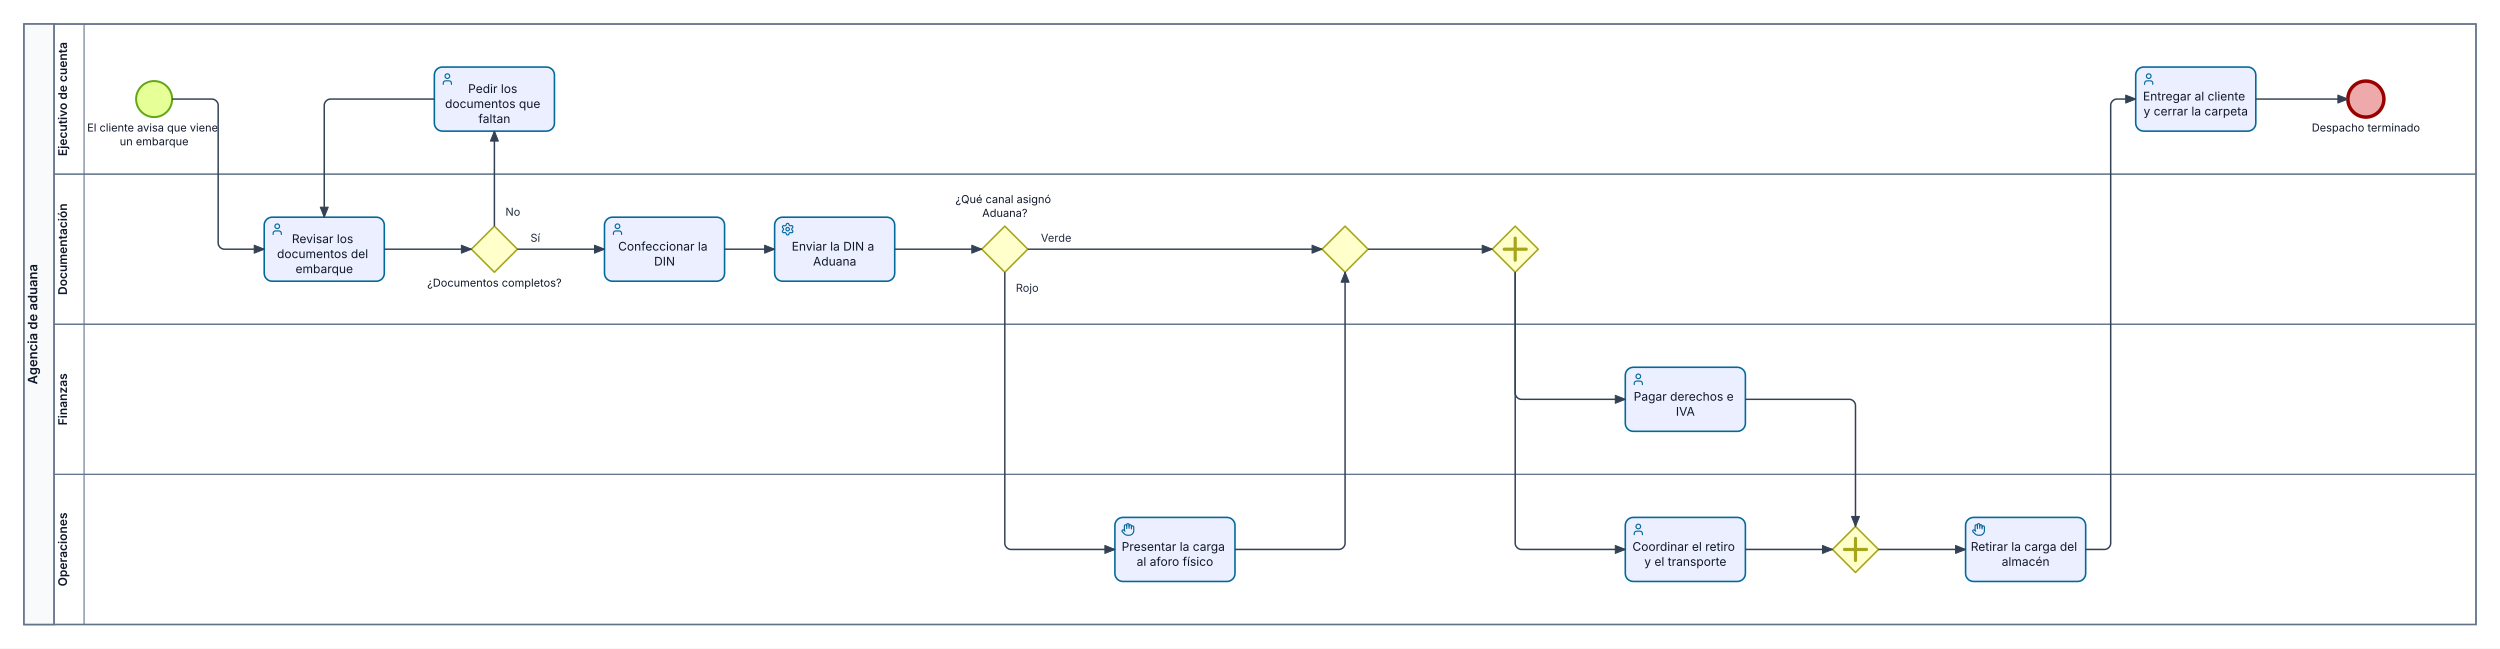
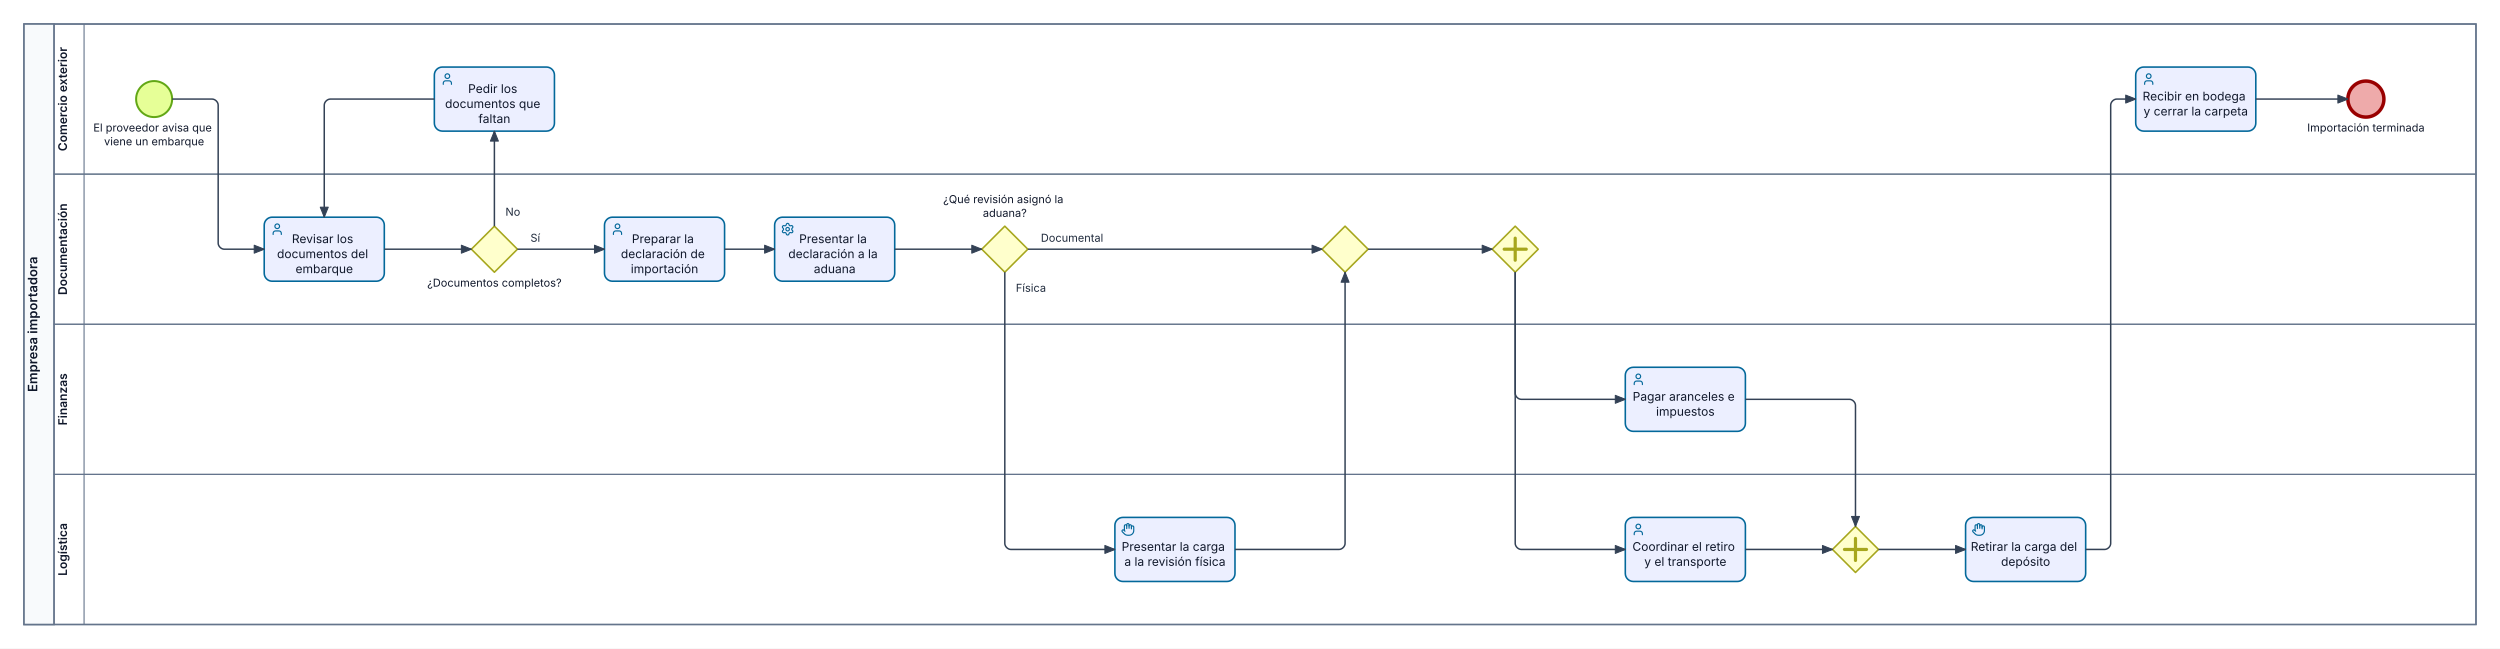
<svg xmlns="http://www.w3.org/2000/svg" width="2498" height="648" viewBox="56 36 2498 648">
  <defs>
    <marker id="fl-flecha-1" viewBox="0 0 12 10" refX="11" refY="5" markerWidth="12" markerHeight="10" orient="auto-start-reverse" markerUnits="userSpaceOnUse">
      <path d="M1,1 L11,5 L1,9 z" style="fill: rgb(51, 65, 85); stroke: rgb(51, 65, 85); stroke-width: 1px; stroke-linejoin: round;" />
    </marker>
    <marker id="fl-abierta-1" viewBox="0 0 12 10" refX="11" refY="5" markerWidth="12" markerHeight="10" orient="auto-start-reverse" markerUnits="userSpaceOnUse">
      <path d="M1,1 L11,5 L1,9 z" style="fill: rgb(255, 255, 255); stroke: rgb(51, 65, 85); stroke-width: 1.2px; stroke-linejoin: round;" />
    </marker>
    <marker id="fl-linea-1" viewBox="0 0 12 10" refX="11" refY="5" markerWidth="12" markerHeight="10" orient="auto-start-reverse" markerUnits="userSpaceOnUse">
      <path d="M1,1 L11,5 L1,9" style="fill: none; stroke: rgb(51, 65, 85); stroke-width: 1.2px;" />
    </marker>
    <marker id="fl-circulo-1" viewBox="0 0 12 10" refX="6" refY="5" markerWidth="12" markerHeight="10" orient="auto-start-reverse" markerUnits="userSpaceOnUse">
      <path d="M6,2 a3,3 0 1 1 0,6 a3,3 0 1 1 0,-6" style="fill: rgb(255, 255, 255); stroke: rgb(51, 65, 85); stroke-width: 1.2px;" />
    </marker>
    <marker id="fl-defecto-1" viewBox="0 0 12 10" refX="-6" refY="5" markerWidth="12" markerHeight="10" orient="auto-start-reverse" markerUnits="userSpaceOnUse">
      <path d="M2,1 L8,9" style="fill: none; stroke: rgb(51, 65, 85); stroke-width: 1.4px;" />
    </marker>
  </defs>
  <rect x="56" y="36" width="2498" height="648" fill="#ffffff" />
  <g data-element-id="__raiz_aduana_intermedia_colab0">
    <g class="djs-group">
-       <g class="djs-element djs-shape" data-element-id="aduana_intermedia_pool_agencia" style="display: block;" transform="matrix(1 0 0 1 80 60)">
+       <g class="djs-element djs-shape" data-element-id="aduana_intermedia_pool_empresa" style="display: block;" transform="matrix(1 0 0 1 80 60)">
        <g class="djs-visual">
          <rect x="0" y="0" width="2450" height="600" rx="0" ry="0" style="fill: rgb(255, 255, 255); stroke: rgb(100, 116, 139); stroke-width: 1.6px;" />
          <rect x="0" y="0" width="30" height="600" style="fill: rgb(248, 250, 252); stroke: rgb(100, 116, 139); stroke-width: 1.6px;" />
          <text class="fl-texto" transform="rotate(-90 9 300)" style="font-family: Inter, &quot;Segoe UI&quot;, system-ui, sans-serif; font-size: 13px; font-weight: 600; fill: rgb(15, 23, 42); text-anchor: middle;">
-             <tspan x="9" y="304.225">Agencia de aduana</tspan>
+             <tspan x="9" y="304.225">Empresa importadora</tspan>
          </text>
        </g>
      </g>
      <g class="djs-children">
        <g class="djs-group">
          <g class="djs-element djs-shape" data-element-id="aduana_intermedia_carril_ejec" style="display: block;" transform="matrix(1 0 0 1 110 60)">
            <g class="djs-visual">
              <rect x="0" y="0" width="2420" height="150" rx="0" ry="0" style="fill: none; stroke: rgb(100, 116, 139); stroke-width: 1.1px;" />
              <path d="M30,0 V150" style="stroke: rgb(100, 116, 139); stroke-width: 1.1px; fill: none;" />
              <text class="fl-texto" transform="rotate(-90 9 75)" style="font-family: Inter, &quot;Segoe UI&quot;, system-ui, sans-serif; font-size: 12px; font-weight: 600; fill: rgb(15, 23, 42); text-anchor: middle;">
-                 <tspan x="9" y="78.9">Ejecutivo de cuenta</tspan>
+                 <tspan x="9" y="78.9">Comercio exterior</tspan>
              </text>
            </g>
          </g>
        </g>
        <g class="djs-group">
          <g class="djs-element djs-shape" data-element-id="aduana_intermedia_carril_docu" style="display: block;" transform="matrix(1 0 0 1 110 210)">
            <g class="djs-visual">
              <rect x="0" y="0" width="2420" height="150" rx="0" ry="0" style="fill: none; stroke: rgb(100, 116, 139); stroke-width: 1.1px;" />
              <path d="M30,0 V150" style="stroke: rgb(100, 116, 139); stroke-width: 1.1px; fill: none;" />
              <text class="fl-texto" transform="rotate(-90 9 75)" style="font-family: Inter, &quot;Segoe UI&quot;, system-ui, sans-serif; font-size: 12px; font-weight: 600; fill: rgb(15, 23, 42); text-anchor: middle;">
                <tspan x="9" y="78.9">Documentación</tspan>
              </text>
            </g>
          </g>
        </g>
        <g class="djs-group">
          <g class="djs-element djs-shape" data-element-id="aduana_intermedia_carril_finz" style="display: block;" transform="matrix(1 0 0 1 110 360)">
            <g class="djs-visual">
              <rect x="0" y="0" width="2420" height="150" rx="0" ry="0" style="fill: none; stroke: rgb(100, 116, 139); stroke-width: 1.1px;" />
              <path d="M30,0 V150" style="stroke: rgb(100, 116, 139); stroke-width: 1.1px; fill: none;" />
              <text class="fl-texto" transform="rotate(-90 9 75)" style="font-family: Inter, &quot;Segoe UI&quot;, system-ui, sans-serif; font-size: 12px; font-weight: 600; fill: rgb(15, 23, 42); text-anchor: middle;">
                <tspan x="9" y="78.9">Finanzas</tspan>
              </text>
            </g>
          </g>
        </g>
        <g class="djs-group">
          <g class="djs-element djs-shape" data-element-id="aduana_intermedia_carril_oper" style="display: block;" transform="matrix(1 0 0 1 110 510)">
            <g class="djs-visual">
              <rect x="0" y="0" width="2420" height="150" rx="0" ry="0" style="fill: none; stroke: rgb(100, 116, 139); stroke-width: 1.1px;" />
              <path d="M30,0 V150" style="stroke: rgb(100, 116, 139); stroke-width: 1.1px; fill: none;" />
              <text class="fl-texto" transform="rotate(-90 9 75)" style="font-family: Inter, &quot;Segoe UI&quot;, system-ui, sans-serif; font-size: 12px; font-weight: 600; fill: rgb(15, 23, 42); text-anchor: middle;">
-                 <tspan x="9" y="78.9">Operaciones</tspan>
+                 <tspan x="9" y="78.9">Logística</tspan>
              </text>
            </g>
          </g>
        </g>
        <g class="djs-group">
          <g class="djs-element djs-shape" data-element-id="aduana_intermedia_ini" style="display: block;" transform="matrix(1 0 0 1 192 117)">
            <g class="djs-visual">
              <circle cx="18" cy="18" r="18" style="fill: rgb(230, 255, 151); stroke: rgb(98, 167, 22); stroke-width: 2px;" />
              <text class="fl-texto fl-texto-externo" paint-order="stroke" style="font-family: Inter, &quot;Segoe UI&quot;, system-ui, sans-serif; font-size: 11px; font-weight: 400; fill: rgb(15, 23, 42); text-anchor: middle; stroke: rgb(255, 255, 255); stroke-width: 3px; stroke-linejoin: round;">
-                 <tspan x="18" y="50.45">El cliente avisa que viene</tspan>
-                 <tspan x="18" y="64.2">un embarque</tspan>
+                 <tspan x="18" y="50.45">El proveedor avisa que</tspan>
+                 <tspan x="18" y="64.2">viene un embarque</tspan>
              </text>
            </g>
          </g>
        </g>
        <g class="djs-group">
          <g class="djs-element djs-shape" data-element-id="aduana_intermedia_rev" style="display: block;" transform="matrix(1 0 0 1 320 253)">
            <g class="djs-visual">
              <rect x="0" y="0" width="120" height="64" rx="8" ry="8" style="fill: rgb(236, 239, 255); stroke: rgb(3, 104, 154); stroke-width: 1.6px;" />
              <g transform="translate(6 5) scale(0.5833333)" fill="none" stroke="#03689A" stroke-width="2" stroke-linecap="round" stroke-linejoin="round">
                <path d="M19 21v-2a4 4 0 0 0-4-4H9a4 4 0 0 0-4 4v2" />
                <circle cx="12" cy="7" r="4" />
              </g>
              <text class="fl-texto" style="font-family: Inter, &quot;Segoe UI&quot;, system-ui, sans-serif; font-size: 12px; font-weight: 400; fill: rgb(15, 23, 42); text-anchor: middle;">
                <tspan x="60" y="25.9">Revisar los</tspan>
                <tspan x="60" y="40.9">documentos del</tspan>
                <tspan x="60" y="55.9">embarque</tspan>
              </text>
            </g>
          </g>
        </g>
        <g class="djs-group">
          <g class="djs-element djs-shape" data-element-id="aduana_intermedia_dc1" style="display: block;" transform="matrix(1 0 0 1 527 262)">
            <g class="djs-visual">
              <path d="M23,0 L46,23 L23,46 L0,23 z" style="fill: rgb(255, 255, 204); stroke: rgb(166, 166, 29); stroke-width: 1.6px; stroke-linejoin: round;" />
              <text class="fl-texto fl-texto-externo" paint-order="stroke" style="font-family: Inter, &quot;Segoe UI&quot;, system-ui, sans-serif; font-size: 11px; font-weight: 400; fill: rgb(15, 23, 42); text-anchor: middle; stroke: rgb(255, 255, 255); stroke-width: 3px; stroke-linejoin: round;">
                <tspan x="23" y="60.45">¿Documentos completos?</tspan>
              </text>
            </g>
          </g>
        </g>
        <g class="djs-group">
          <g class="djs-element djs-shape" data-element-id="aduana_intermedia_fal" style="display: block;" transform="matrix(1 0 0 1 490 103)">
            <g class="djs-visual">
              <rect x="0" y="0" width="120" height="64" rx="8" ry="8" style="fill: rgb(236, 239, 255); stroke: rgb(3, 104, 154); stroke-width: 1.6px;" />
              <g transform="translate(6 5) scale(0.5833333)" fill="none" stroke="#03689A" stroke-width="2" stroke-linecap="round" stroke-linejoin="round">
                <path d="M19 21v-2a4 4 0 0 0-4-4H9a4 4 0 0 0-4 4v2" />
                <circle cx="12" cy="7" r="4" />
              </g>
              <text class="fl-texto" style="font-family: Inter, &quot;Segoe UI&quot;, system-ui, sans-serif; font-size: 12px; font-weight: 400; fill: rgb(15, 23, 42); text-anchor: middle;">
                <tspan x="60" y="25.9">Pedir los</tspan>
                <tspan x="60" y="40.9">documentos que</tspan>
                <tspan x="60" y="55.9">faltan</tspan>
              </text>
            </g>
          </g>
        </g>
        <g class="djs-group">
          <g class="djs-element djs-shape" data-element-id="aduana_intermedia_din" style="display: block;" transform="matrix(1 0 0 1 660 253)">
            <g class="djs-visual">
              <rect x="0" y="0" width="120" height="64" rx="8" ry="8" style="fill: rgb(236, 239, 255); stroke: rgb(3, 104, 154); stroke-width: 1.6px;" />
              <g transform="translate(6 5) scale(0.5833333)" fill="none" stroke="#03689A" stroke-width="2" stroke-linecap="round" stroke-linejoin="round">
                <path d="M19 21v-2a4 4 0 0 0-4-4H9a4 4 0 0 0-4 4v2" />
                <circle cx="12" cy="7" r="4" />
              </g>
              <text class="fl-texto" style="font-family: Inter, &quot;Segoe UI&quot;, system-ui, sans-serif; font-size: 12px; font-weight: 400; fill: rgb(15, 23, 42); text-anchor: middle;">
-                 <tspan x="60" y="33.4">Confeccionar la</tspan>
-                 <tspan x="60" y="48.4">DIN</tspan>
+                 <tspan x="60" y="25.9">Preparar la</tspan>
+                 <tspan x="60" y="40.9">declaración de</tspan>
+                 <tspan x="60" y="55.9">importación</tspan>
              </text>
            </g>
          </g>
        </g>
        <g class="djs-group">
          <g class="djs-element djs-shape" data-element-id="aduana_intermedia_env" style="display: block;" transform="matrix(1 0 0 1 830 253)">
            <g class="djs-visual">
              <rect x="0" y="0" width="120" height="64" rx="8" ry="8" style="fill: rgb(236, 239, 255); stroke: rgb(3, 104, 154); stroke-width: 1.6px;" />
              <g transform="translate(6 5) scale(0.5833333)" fill="none" stroke="#03689A" stroke-width="2" stroke-linecap="round" stroke-linejoin="round">
                <path d="M9.671 4.136a2.34 2.34 0 0 1 4.659 0 2.34 2.34 0 0 0 3.319 1.915 2.34 2.34 0 0 1 2.33 4.033 2.34 2.34 0 0 0 0 3.831 2.34 2.34 0 0 1-2.33 4.033 2.34 2.34 0 0 0-3.319 1.915 2.34 2.34 0 0 1-4.659 0 2.34 2.34 0 0 0-3.32-1.915 2.34 2.34 0 0 1-2.33-4.033 2.34 2.34 0 0 0 0-3.831A2.34 2.34 0 0 1 6.35 6.051a2.34 2.34 0 0 0 3.319-1.915" />
                <circle cx="12" cy="12" r="3" />
              </g>
              <text class="fl-texto" style="font-family: Inter, &quot;Segoe UI&quot;, system-ui, sans-serif; font-size: 12px; font-weight: 400; fill: rgb(15, 23, 42); text-anchor: middle;">
-                 <tspan x="60" y="33.4">Enviar la DIN a</tspan>
-                 <tspan x="60" y="48.4">Aduana</tspan>
+                 <tspan x="60" y="25.9">Presentar la</tspan>
+                 <tspan x="60" y="40.9">declaración a la</tspan>
+                 <tspan x="60" y="55.9">aduana</tspan>
              </text>
            </g>
          </g>
        </g>
        <g class="djs-group">
          <g class="djs-element djs-shape" data-element-id="aduana_intermedia_can" style="display: block;" transform="matrix(1 0 0 1 1037 262)">
            <g class="djs-visual">
              <path d="M23,0 L46,23 L23,46 L0,23 z" style="fill: rgb(255, 255, 204); stroke: rgb(166, 166, 29); stroke-width: 1.6px; stroke-linejoin: round;" />
              <text class="fl-texto fl-texto-externo" paint-order="stroke" style="font-family: Inter, &quot;Segoe UI&quot;, system-ui, sans-serif; font-size: 11px; font-weight: 400; fill: rgb(15, 23, 42); text-anchor: middle; stroke: rgb(255, 255, 255); stroke-width: 3px; stroke-linejoin: round;">
-                 <tspan x="23" y="-23.05">¿Qué canal asignó</tspan>
-                 <tspan x="23" y="-9.3">Aduana?</tspan>
+                 <tspan x="23" y="-23.05">¿Qué revisión asignó la</tspan>
+                 <tspan x="23" y="-9.3">aduana?</tspan>
              </text>
            </g>
          </g>
        </g>
        <g class="djs-group">
          <g class="djs-element djs-shape" data-element-id="aduana_intermedia_afo" style="display: block;" transform="matrix(1 0 0 1 1170 553)">
            <g class="djs-visual">
              <rect x="0" y="0" width="120" height="64" rx="8" ry="8" style="fill: rgb(236, 239, 255); stroke: rgb(3, 104, 154); stroke-width: 1.6px;" />
              <g transform="translate(6 5) scale(0.5833333)" fill="none" stroke="#03689A" stroke-width="2" stroke-linecap="round" stroke-linejoin="round">
                <path d="M18 11V6a2 2 0 0 0-2-2a2 2 0 0 0-2 2" />
                <path d="M14 10V4a2 2 0 0 0-2-2a2 2 0 0 0-2 2v2" />
                <path d="M10 10.5V6a2 2 0 0 0-2-2a2 2 0 0 0-2 2v8" />
                <path d="M18 8a2 2 0 1 1 4 0v6a8 8 0 0 1-8 8h-2c-2.8 0-4.5-.86-5.99-2.34l-3.6-3.6a2 2 0 0 1 2.83-2.82L7 15" />
              </g>
              <text class="fl-texto" style="font-family: Inter, &quot;Segoe UI&quot;, system-ui, sans-serif; font-size: 12px; font-weight: 400; fill: rgb(15, 23, 42); text-anchor: middle;">
                <tspan x="60" y="33.4">Presentar la carga</tspan>
-                 <tspan x="60" y="48.4">al aforo físico</tspan>
+                 <tspan x="60" y="48.4">a la revisión física</tspan>
              </text>
            </g>
          </g>
        </g>
        <g class="djs-group">
          <g class="djs-element djs-shape" data-element-id="aduana_intermedia_uni" style="display: block;" transform="matrix(1 0 0 1 1377 262)">
            <g class="djs-visual">
              <path d="M23,0 L46,23 L23,46 L0,23 z" style="fill: rgb(255, 255, 204); stroke: rgb(166, 166, 29); stroke-width: 1.6px; stroke-linejoin: round;" />
            </g>
          </g>
        </g>
        <g class="djs-group">
          <g class="djs-element djs-shape" data-element-id="aduana_intermedia_par" style="display: block;" transform="matrix(1 0 0 1 1547 262)">
            <g class="djs-visual">
              <path d="M23,0 L46,23 L23,46 L0,23 z" style="fill: rgb(255, 255, 204); stroke: rgb(166, 166, 29); stroke-width: 1.6px; stroke-linejoin: round;" />
              <path d="M23,12 V34 M12,23 H34" style="stroke: rgb(166, 166, 29); stroke-width: 3.2px; stroke-linecap: round; fill: none;" />
            </g>
          </g>
        </g>
        <g class="djs-group">
          <g class="djs-element djs-shape" data-element-id="aduana_intermedia_pag" style="display: block;" transform="matrix(1 0 0 1 1680 403)">
            <g class="djs-visual">
              <rect x="0" y="0" width="120" height="64" rx="8" ry="8" style="fill: rgb(236, 239, 255); stroke: rgb(3, 104, 154); stroke-width: 1.6px;" />
              <g transform="translate(6 5) scale(0.5833333)" fill="none" stroke="#03689A" stroke-width="2" stroke-linecap="round" stroke-linejoin="round">
                <path d="M19 21v-2a4 4 0 0 0-4-4H9a4 4 0 0 0-4 4v2" />
                <circle cx="12" cy="7" r="4" />
              </g>
              <text class="fl-texto" style="font-family: Inter, &quot;Segoe UI&quot;, system-ui, sans-serif; font-size: 12px; font-weight: 400; fill: rgb(15, 23, 42); text-anchor: middle;">
-                 <tspan x="60" y="33.4">Pagar derechos e</tspan>
-                 <tspan x="60" y="48.4">IVA</tspan>
+                 <tspan x="60" y="33.4">Pagar aranceles e</tspan>
+                 <tspan x="60" y="48.4">impuestos</tspan>
              </text>
            </g>
          </g>
        </g>
        <g class="djs-group">
          <g class="djs-element djs-shape" data-element-id="aduana_intermedia_tra" style="display: block;" transform="matrix(1 0 0 1 1680 553)">
            <g class="djs-visual">
              <rect x="0" y="0" width="120" height="64" rx="8" ry="8" style="fill: rgb(236, 239, 255); stroke: rgb(3, 104, 154); stroke-width: 1.6px;" />
              <g transform="translate(6 5) scale(0.5833333)" fill="none" stroke="#03689A" stroke-width="2" stroke-linecap="round" stroke-linejoin="round">
                <path d="M19 21v-2a4 4 0 0 0-4-4H9a4 4 0 0 0-4 4v2" />
                <circle cx="12" cy="7" r="4" />
              </g>
              <text class="fl-texto" style="font-family: Inter, &quot;Segoe UI&quot;, system-ui, sans-serif; font-size: 12px; font-weight: 400; fill: rgb(15, 23, 42); text-anchor: middle;">
                <tspan x="60" y="33.4">Coordinar el retiro</tspan>
                <tspan x="60" y="48.4">y el transporte</tspan>
              </text>
            </g>
          </g>
        </g>
        <g class="djs-group">
          <g class="djs-element djs-shape" data-element-id="aduana_intermedia_jun" style="display: block;" transform="matrix(1 0 0 1 1887 562)">
            <g class="djs-visual">
              <path d="M23,0 L46,23 L23,46 L0,23 z" style="fill: rgb(255, 255, 204); stroke: rgb(166, 166, 29); stroke-width: 1.6px; stroke-linejoin: round;" />
              <path d="M23,12 V34 M12,23 H34" style="stroke: rgb(166, 166, 29); stroke-width: 3.2px; stroke-linecap: round; fill: none;" />
            </g>
          </g>
        </g>
        <g class="djs-group">
          <g class="djs-element djs-shape" data-element-id="aduana_intermedia_ret" style="display: block;" transform="matrix(1 0 0 1 2020 553)">
            <g class="djs-visual">
              <rect x="0" y="0" width="120" height="64" rx="8" ry="8" style="fill: rgb(236, 239, 255); stroke: rgb(3, 104, 154); stroke-width: 1.6px;" />
              <g transform="translate(6 5) scale(0.5833333)" fill="none" stroke="#03689A" stroke-width="2" stroke-linecap="round" stroke-linejoin="round">
                <path d="M18 11V6a2 2 0 0 0-2-2a2 2 0 0 0-2 2" />
                <path d="M14 10V4a2 2 0 0 0-2-2a2 2 0 0 0-2 2v2" />
                <path d="M10 10.5V6a2 2 0 0 0-2-2a2 2 0 0 0-2 2v8" />
                <path d="M18 8a2 2 0 1 1 4 0v6a8 8 0 0 1-8 8h-2c-2.8 0-4.5-.86-5.99-2.34l-3.6-3.6a2 2 0 0 1 2.83-2.82L7 15" />
              </g>
              <text class="fl-texto" style="font-family: Inter, &quot;Segoe UI&quot;, system-ui, sans-serif; font-size: 12px; font-weight: 400; fill: rgb(15, 23, 42); text-anchor: middle;">
                <tspan x="60" y="33.4">Retirar la carga del</tspan>
-                 <tspan x="60" y="48.4">almacén</tspan>
+                 <tspan x="60" y="48.4">depósito</tspan>
              </text>
            </g>
          </g>
        </g>
        <g class="djs-group">
          <g class="djs-element djs-shape" data-element-id="aduana_intermedia_ent" style="display: block;" transform="matrix(1 0 0 1 2190 103)">
            <g class="djs-visual">
              <rect x="0" y="0" width="120" height="64" rx="8" ry="8" style="fill: rgb(236, 239, 255); stroke: rgb(3, 104, 154); stroke-width: 1.6px;" />
              <g transform="translate(6 5) scale(0.5833333)" fill="none" stroke="#03689A" stroke-width="2" stroke-linecap="round" stroke-linejoin="round">
                <path d="M19 21v-2a4 4 0 0 0-4-4H9a4 4 0 0 0-4 4v2" />
                <circle cx="12" cy="7" r="4" />
              </g>
              <text class="fl-texto" style="font-family: Inter, &quot;Segoe UI&quot;, system-ui, sans-serif; font-size: 12px; font-weight: 400; fill: rgb(15, 23, 42); text-anchor: middle;">
-                 <tspan x="60" y="33.4">Entregar al cliente</tspan>
+                 <tspan x="60" y="33.4">Recibir en bodega</tspan>
                <tspan x="60" y="48.4">y cerrar la carpeta</tspan>
              </text>
            </g>
          </g>
        </g>
        <g class="djs-group">
          <g class="djs-element djs-shape" data-element-id="aduana_intermedia_fin" style="display: block;" transform="matrix(1 0 0 1 2402 117)">
            <g class="djs-visual">
              <circle cx="18" cy="18" r="18" style="fill: rgb(238, 170, 170); stroke: rgb(153, 0, 0); stroke-width: 3.5px;" />
              <text class="fl-texto fl-texto-externo" paint-order="stroke" style="font-family: Inter, &quot;Segoe UI&quot;, system-ui, sans-serif; font-size: 11px; font-weight: 400; fill: rgb(15, 23, 42); text-anchor: middle; stroke: rgb(255, 255, 255); stroke-width: 3px; stroke-linejoin: round;">
-                 <tspan x="18" y="50.45">Despacho terminado</tspan>
+                 <tspan x="18" y="50.45">Importación terminada</tspan>
              </text>
            </g>
          </g>
        </g>
        <g class="djs-group">
          <g class="djs-element djs-connection" data-element-id="aduana_intermedia_f0_0" style="display: block;">
            <g class="djs-visual">
              <path data-corner-radius="6" style="stroke: rgb(51, 65, 85); stroke-width: 1.5px; fill: none; stroke-linejoin: round; marker-end: url(&quot;#fl-flecha-1&quot;);" d="M228,135L268,135C271,135,274,138,274,141L274,279C274,282,277,285,280,285L320,285" />
            </g>
          </g>
        </g>
        <g class="djs-group">
          <g class="djs-element djs-connection" data-element-id="aduana_intermedia_f0_1" style="display: block;">
            <g class="djs-visual">
              <path data-corner-radius="6" style="stroke: rgb(51, 65, 85); stroke-width: 1.5px; fill: none; stroke-linejoin: round; marker-end: url(&quot;#fl-flecha-1&quot;);" d="M440,285L527,285" />
            </g>
          </g>
        </g>
        <g class="djs-group">
          <g class="djs-element djs-connection" data-element-id="aduana_intermedia_f0_2" style="display: block;">
            <g class="djs-visual">
              <path data-corner-radius="6" style="stroke: rgb(51, 65, 85); stroke-width: 1.5px; fill: none; stroke-linejoin: round; marker-end: url(&quot;#fl-flecha-1&quot;);" d="M573,285L660,285" />
              <rect x="581" y="264" width="19.722" height="18" rx="4" style="fill: rgb(255, 255, 255); opacity: 0.92;" />
              <text class="fl-texto" style="font-family: Inter, &quot;Segoe UI&quot;, system-ui, sans-serif; font-size: 11px; font-weight: 400; fill: rgb(30, 41, 59); text-anchor: middle;">
                <tspan x="590.861" y="277.575">Sí</tspan>
              </text>
            </g>
          </g>
        </g>
        <g class="djs-group">
          <g class="djs-element djs-connection" data-element-id="aduana_intermedia_f0_3" style="display: block;">
            <g class="djs-visual">
              <path data-corner-radius="6" style="stroke: rgb(51, 65, 85); stroke-width: 1.5px; fill: none; stroke-linejoin: round; marker-end: url(&quot;#fl-flecha-1&quot;);" d="M550,262L550,167" />
              <rect x="556" y="238" width="24.883" height="18" rx="4" style="fill: rgb(255, 255, 255); opacity: 0.92;" />
              <text class="fl-texto" style="font-family: Inter, &quot;Segoe UI&quot;, system-ui, sans-serif; font-size: 11px; font-weight: 400; fill: rgb(30, 41, 59); text-anchor: middle;">
                <tspan x="568.442" y="251.575">No</tspan>
              </text>
            </g>
          </g>
        </g>
        <g class="djs-group">
          <g class="djs-element djs-connection" data-element-id="aduana_intermedia_f0_4" style="display: block;">
            <g class="djs-visual">
              <path data-corner-radius="6" style="stroke: rgb(51, 65, 85); stroke-width: 1.5px; fill: none; stroke-linejoin: round; marker-end: url(&quot;#fl-flecha-1&quot;);" d="M490,135L386,135C383,135,380,138,380,141L380,253" />
            </g>
          </g>
        </g>
        <g class="djs-group">
          <g class="djs-element djs-connection" data-element-id="aduana_intermedia_f0_5" style="display: block;">
            <g class="djs-visual">
              <path data-corner-radius="6" style="stroke: rgb(51, 65, 85); stroke-width: 1.5px; fill: none; stroke-linejoin: round; marker-end: url(&quot;#fl-flecha-1&quot;);" d="M780,285L830,285" />
            </g>
          </g>
        </g>
        <g class="djs-group">
          <g class="djs-element djs-connection" data-element-id="aduana_intermedia_f0_6" style="display: block;">
            <g class="djs-visual">
              <path data-corner-radius="6" style="stroke: rgb(51, 65, 85); stroke-width: 1.5px; fill: none; stroke-linejoin: round; marker-end: url(&quot;#fl-flecha-1&quot;);" d="M950,285L1037,285" />
            </g>
          </g>
        </g>
        <g class="djs-group">
          <g class="djs-element djs-connection" data-element-id="aduana_intermedia_f0_7" style="display: block;">
            <g class="djs-visual">
              <path data-corner-radius="6" style="stroke: rgb(51, 65, 85); stroke-width: 1.5px; fill: none; stroke-linejoin: round; marker-end: url(&quot;#fl-flecha-1&quot;);" d="M1060,308L1060,579C1060,582,1063,585,1066,585L1170,585" />
-               <rect x="1066" y="314" width="32.773" height="18" rx="4" style="fill: rgb(255, 255, 255); opacity: 0.92;" />
+               <rect x="1066" y="314" width="40.196" height="18" rx="4" style="fill: rgb(255, 255, 255); opacity: 0.92;" />
              <text class="fl-texto" style="font-family: Inter, &quot;Segoe UI&quot;, system-ui, sans-serif; font-size: 11px; font-weight: 400; fill: rgb(30, 41, 59); text-anchor: middle;">
-                 <tspan x="1082.387" y="327.575">Rojo</tspan>
+                 <tspan x="1086.098" y="327.575">Física</tspan>
              </text>
            </g>
          </g>
        </g>
        <g class="djs-group">
          <g class="djs-element djs-connection" data-element-id="aduana_intermedia_f0_8" style="display: block;">
            <g class="djs-visual">
              <path data-corner-radius="6" style="stroke: rgb(51, 65, 85); stroke-width: 1.5px; fill: none; stroke-linejoin: round; marker-end: url(&quot;#fl-flecha-1&quot;);" d="M1083,285L1377,285" />
-               <rect x="1091" y="264" width="40.551" height="18" rx="4" style="fill: rgb(255, 255, 255); opacity: 0.92;" />
+               <rect x="1091" y="264" width="72.364" height="18" rx="4" style="fill: rgb(255, 255, 255); opacity: 0.92;" />
              <text class="fl-texto" style="font-family: Inter, &quot;Segoe UI&quot;, system-ui, sans-serif; font-size: 11px; font-weight: 400; fill: rgb(30, 41, 59); text-anchor: middle;">
-                 <tspan x="1111.275" y="277.575">Verde</tspan>
+                 <tspan x="1127.182" y="277.575">Documental</tspan>
              </text>
            </g>
          </g>
        </g>
        <g class="djs-group">
          <g class="djs-element djs-connection" data-element-id="aduana_intermedia_f0_9" style="display: block;">
            <g class="djs-visual">
              <path data-corner-radius="6" style="stroke: rgb(51, 65, 85); stroke-width: 1.5px; fill: none; stroke-linejoin: round; marker-end: url(&quot;#fl-flecha-1&quot;);" d="M1290,585L1394,585C1397,585,1400,582,1400,579L1400,308" />
            </g>
          </g>
        </g>
        <g class="djs-group">
          <g class="djs-element djs-connection" data-element-id="aduana_intermedia_f0_10" style="display: block;">
            <g class="djs-visual">
              <path data-corner-radius="6" style="stroke: rgb(51, 65, 85); stroke-width: 1.5px; fill: none; stroke-linejoin: round; marker-end: url(&quot;#fl-flecha-1&quot;);" d="M1423,285L1547,285" />
            </g>
          </g>
        </g>
        <g class="djs-group">
          <g class="djs-element djs-connection" data-element-id="aduana_intermedia_f0_11" style="display: block;">
            <g class="djs-visual">
              <path data-corner-radius="6" style="stroke: rgb(51, 65, 85); stroke-width: 1.5px; fill: none; stroke-linejoin: round; marker-end: url(&quot;#fl-flecha-1&quot;);" d="M1570,308L1570,429C1570,432,1573,435,1576,435L1680,435" />
            </g>
          </g>
        </g>
        <g class="djs-group">
          <g class="djs-element djs-connection" data-element-id="aduana_intermedia_f0_12" style="display: block;">
            <g class="djs-visual">
              <path data-corner-radius="6" style="stroke: rgb(51, 65, 85); stroke-width: 1.5px; fill: none; stroke-linejoin: round; marker-end: url(&quot;#fl-flecha-1&quot;);" d="M1570,308L1570,579C1570,582,1573,585,1576,585L1680,585" />
            </g>
          </g>
        </g>
        <g class="djs-group">
          <g class="djs-element djs-connection" data-element-id="aduana_intermedia_f0_13" style="display: block;">
            <g class="djs-visual">
              <path data-corner-radius="6" style="stroke: rgb(51, 65, 85); stroke-width: 1.5px; fill: none; stroke-linejoin: round; marker-end: url(&quot;#fl-flecha-1&quot;);" d="M1800,435L1904,435C1907,435,1910,438,1910,441L1910,562" />
            </g>
          </g>
        </g>
        <g class="djs-group">
          <g class="djs-element djs-connection" data-element-id="aduana_intermedia_f0_14" style="display: block;">
            <g class="djs-visual">
              <path data-corner-radius="6" style="stroke: rgb(51, 65, 85); stroke-width: 1.5px; fill: none; stroke-linejoin: round; marker-end: url(&quot;#fl-flecha-1&quot;);" d="M1800,585L1887,585" />
            </g>
          </g>
        </g>
        <g class="djs-group">
          <g class="djs-element djs-connection" data-element-id="aduana_intermedia_f0_15" style="display: block;">
            <g class="djs-visual">
              <path data-corner-radius="6" style="stroke: rgb(51, 65, 85); stroke-width: 1.5px; fill: none; stroke-linejoin: round; marker-end: url(&quot;#fl-flecha-1&quot;);" d="M1933,585L2020,585" />
            </g>
          </g>
        </g>
        <g class="djs-group">
          <g class="djs-element djs-connection" data-element-id="aduana_intermedia_f0_16" style="display: block;">
            <g class="djs-visual">
              <path data-corner-radius="6" style="stroke: rgb(51, 65, 85); stroke-width: 1.5px; fill: none; stroke-linejoin: round; marker-end: url(&quot;#fl-flecha-1&quot;);" d="M2140,585L2159,585C2162,585,2165,582,2165,579L2165,141C2165,138,2168,135,2171,135L2190,135" />
            </g>
          </g>
        </g>
        <g class="djs-group">
          <g class="djs-element djs-connection" data-element-id="aduana_intermedia_f0_17" style="display: block;">
            <g class="djs-visual">
              <path data-corner-radius="6" style="stroke: rgb(51, 65, 85); stroke-width: 1.5px; fill: none; stroke-linejoin: round; marker-end: url(&quot;#fl-flecha-1&quot;);" d="M2310,135L2402,135" />
            </g>
          </g>
        </g>
      </g>
    </g>
  </g>
</svg>
